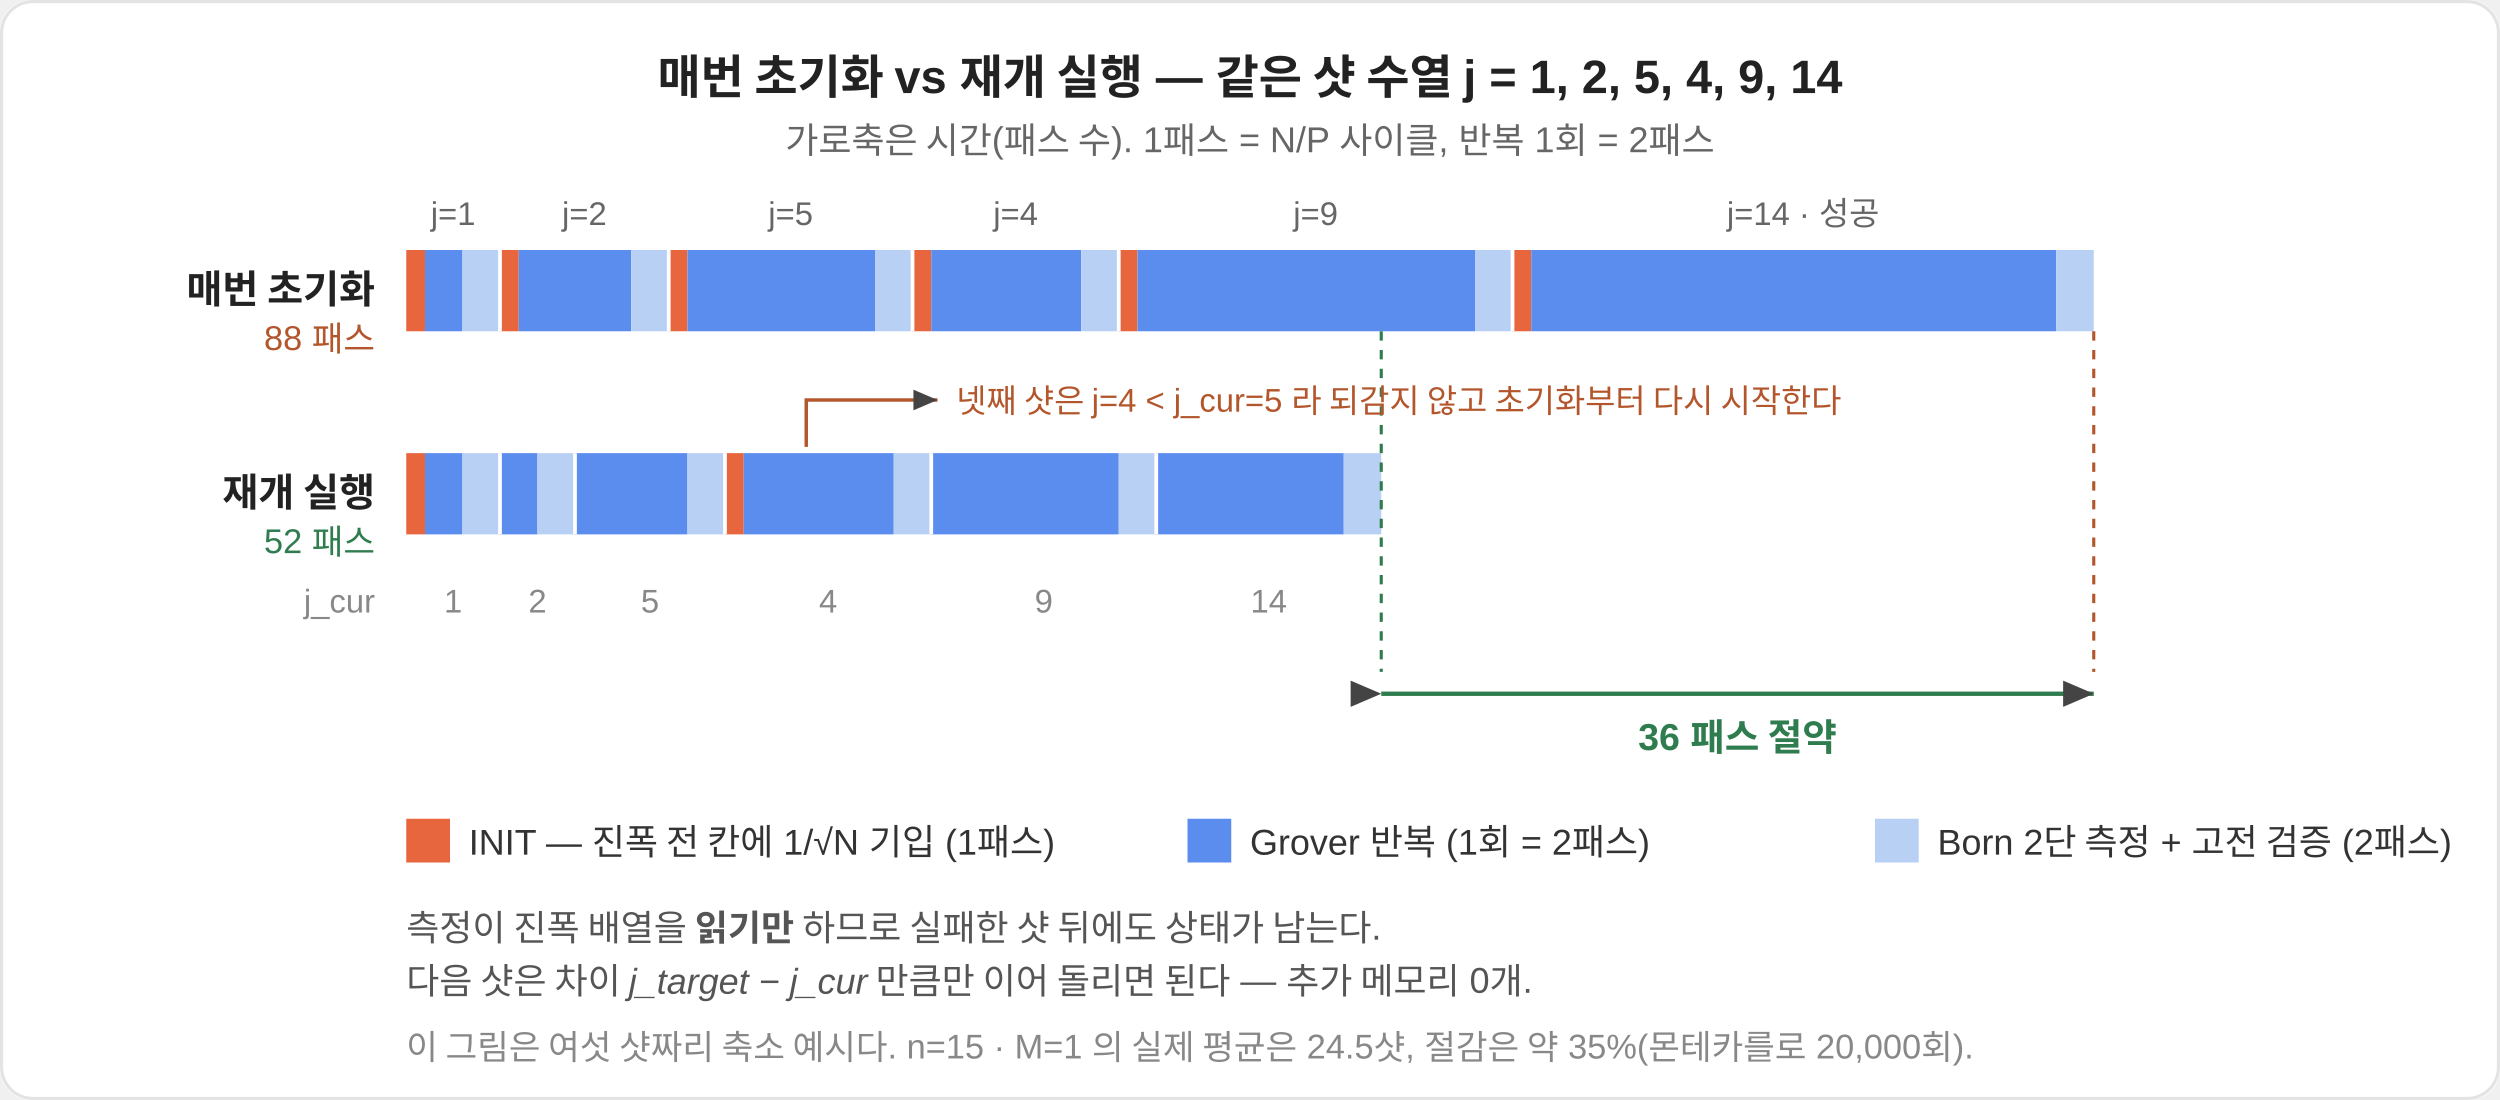
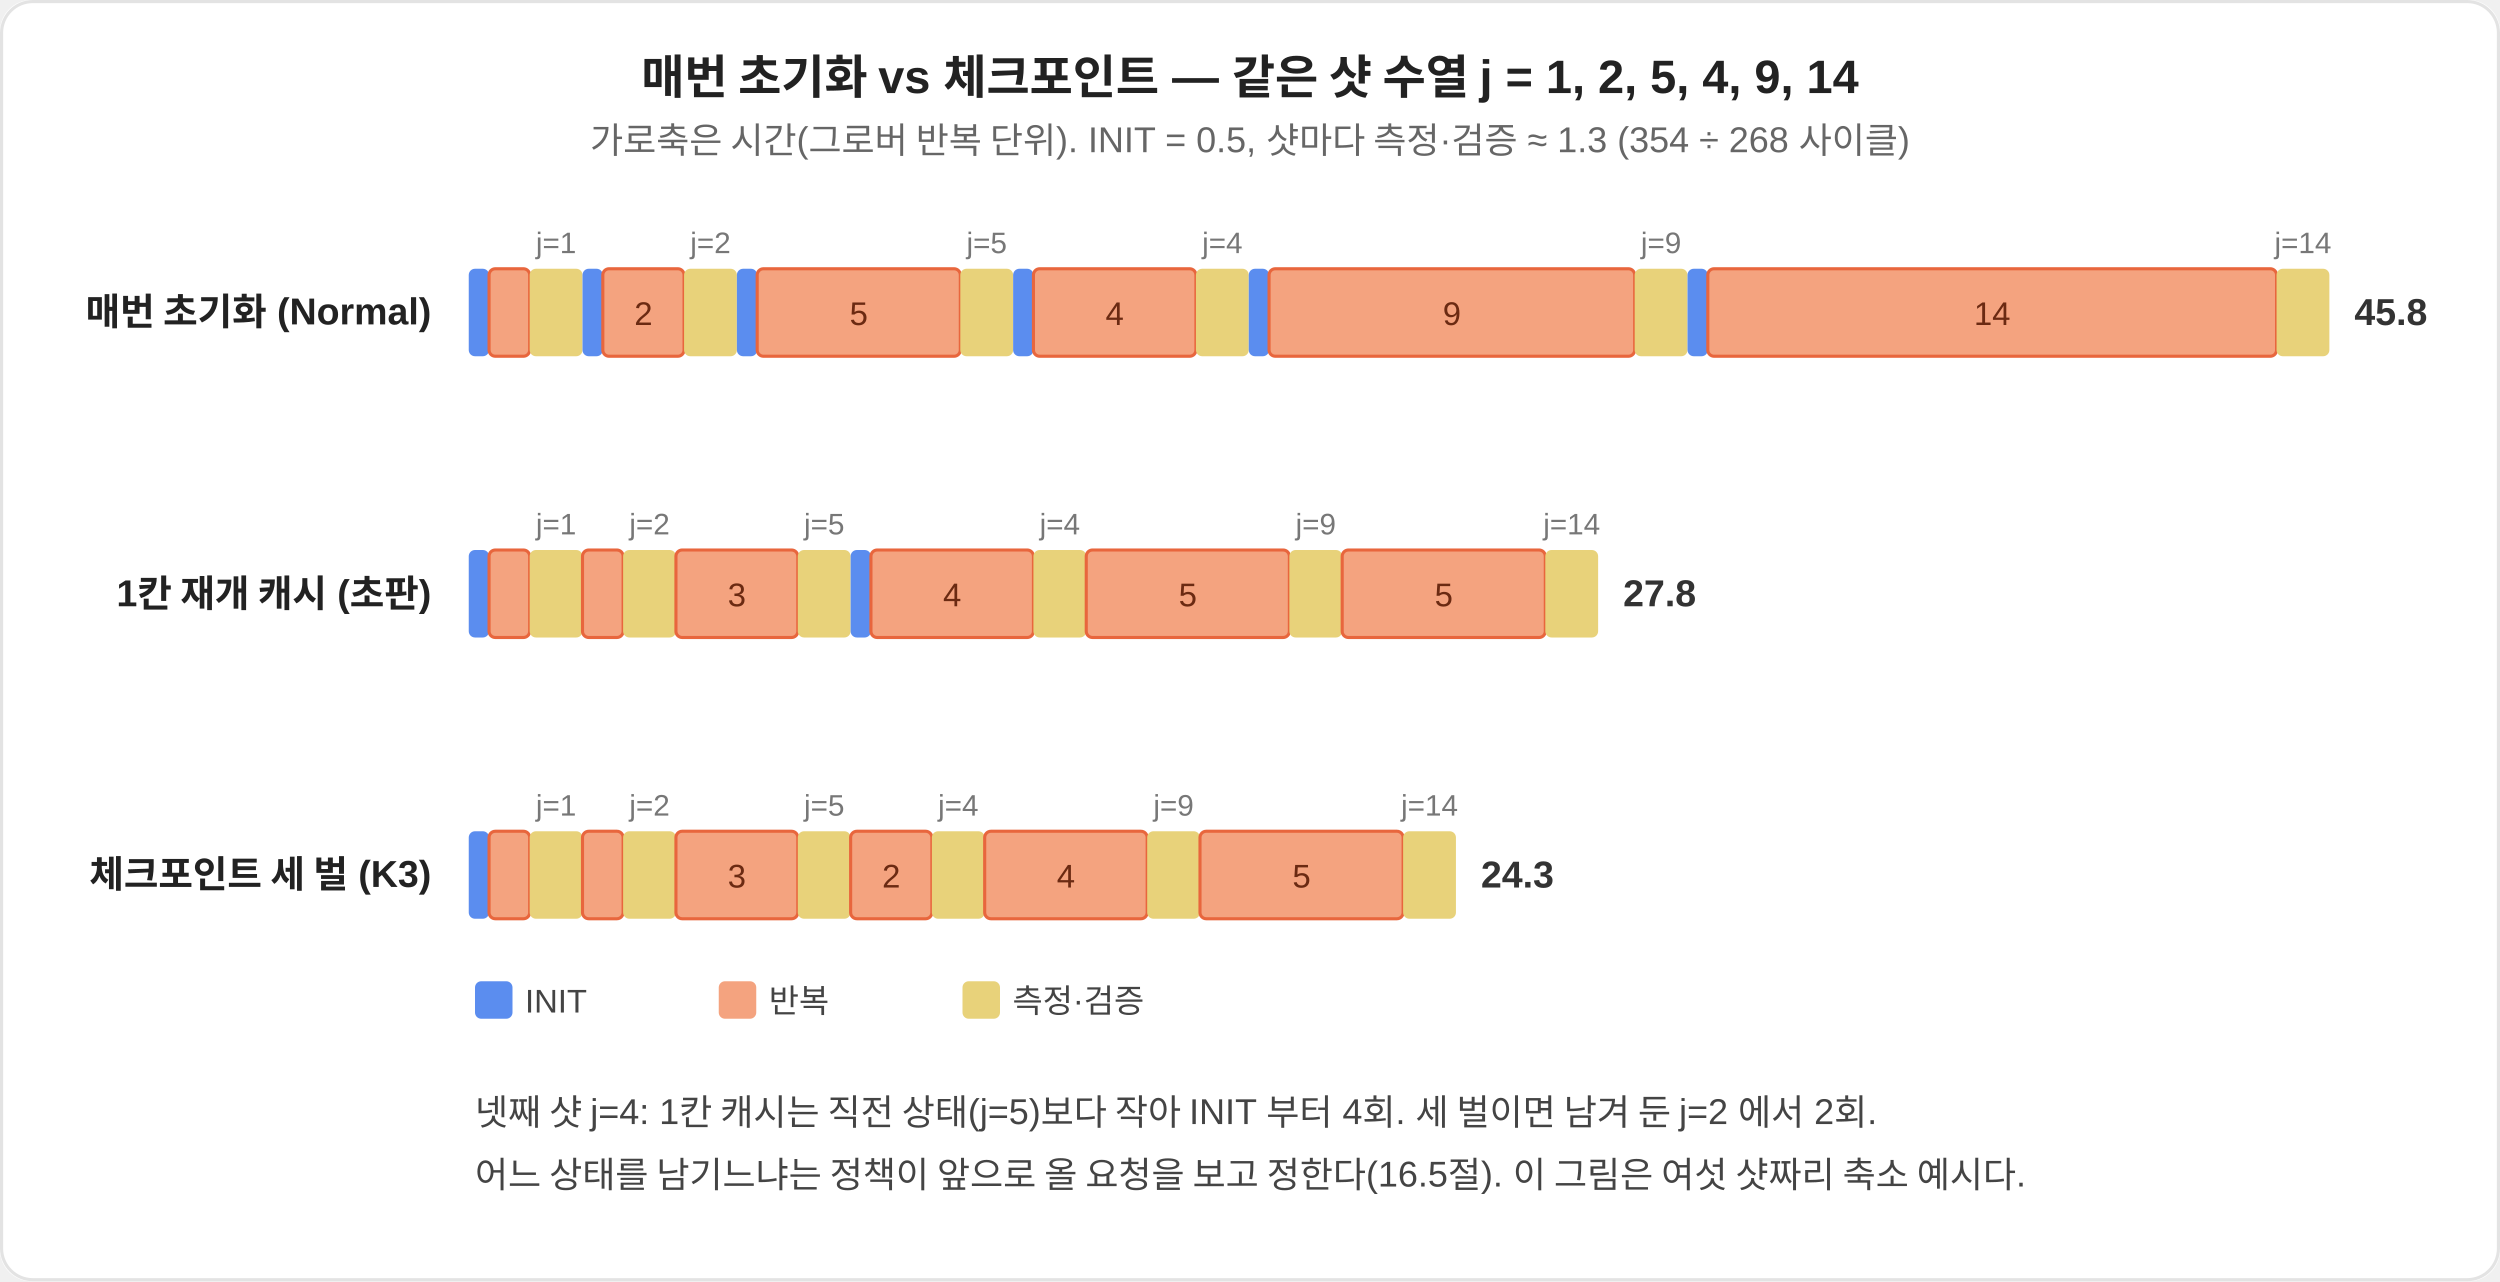
- <svg xmlns="http://www.w3.org/2000/svg" viewBox="0 0 800 352" font-family="'Helvetica Neue',Arial,'Malgun Gothic','Apple SD Gothic Neo',sans-serif">
+ <svg xmlns="http://www.w3.org/2000/svg" viewBox="0 0 800 410" font-family="'Helvetica Neue',Arial,'Malgun Gothic','Apple SD Gothic Neo',sans-serif">
  <defs>
-     <marker id="ct-ah" markerWidth="9" markerHeight="9" refX="7" refY="3" orient="auto">
+     <marker id="ah" markerWidth="9" markerHeight="9" refX="7" refY="3" orient="auto">
      <path d="M0,0 L7,3 L0,6 Z" fill="#444" />
    </marker>
  </defs>
-   <rect x="0" y="0" width="800" height="352" rx="10" fill="#ffffff" />
-   <rect x="0.5" y="0.5" width="799" height="351" rx="10" fill="none" stroke="#e3e3e3" />
-   <text x="400" y="30" text-anchor="middle" font-size="15" font-weight="bold" fill="#222">매번 초기화 vs 재개 실행 — 같은 샷 수열 j = 1, 2, 5, 4, 9, 14</text>
-   <text x="400" y="49" text-anchor="middle" font-size="11.5" fill="#666">가로축은 시간(패스 수). 1패스 = N/P 사이클, 반복 1회 = 2패스</text>
-   <text x="145" y="72" text-anchor="middle" font-size="10.5" fill="#666">j=1</text>
-   <text x="187" y="72" text-anchor="middle" font-size="10.5" fill="#666">j=2</text>
-   <text x="253" y="72" text-anchor="middle" font-size="10.5" fill="#666">j=5</text>
-   <text x="325" y="72" text-anchor="middle" font-size="10.5" fill="#666">j=4</text>
-   <text x="421" y="72" text-anchor="middle" font-size="10.5" fill="#666">j=9</text>
-   <text x="577" y="72" text-anchor="middle" font-size="10.5" fill="#666">j=14 · 성공</text>
-   <text x="120" y="97" text-anchor="end" font-size="12.5" font-weight="bold" fill="#222">매번 초기화</text>
-   <text x="120" y="112" text-anchor="end" font-size="11" fill="#b3562c">88 패스</text>
-   <rect x="130" y="80" width="6" height="26" fill="#e8663d" />
-   <rect x="136" y="80" width="12" height="26" fill="#5b8def" />
-   <rect x="148" y="80" width="12" height="26" fill="#b9d0f5" />
-   <rect x="160" y="80" width="6" height="26" fill="#e8663d" />
-   <rect x="166" y="80" width="36" height="26" fill="#5b8def" />
-   <rect x="202" y="80" width="12" height="26" fill="#b9d0f5" />
-   <rect x="214" y="80" width="6" height="26" fill="#e8663d" />
-   <rect x="220" y="80" width="60" height="26" fill="#5b8def" />
-   <rect x="280" y="80" width="12" height="26" fill="#b9d0f5" />
-   <rect x="292" y="80" width="6" height="26" fill="#e8663d" />
-   <rect x="298" y="80" width="48" height="26" fill="#5b8def" />
-   <rect x="346" y="80" width="12" height="26" fill="#b9d0f5" />
-   <rect x="358" y="80" width="6" height="26" fill="#e8663d" />
-   <rect x="364" y="80" width="108" height="26" fill="#5b8def" />
-   <rect x="472" y="80" width="12" height="26" fill="#b9d0f5" />
-   <rect x="484" y="80" width="6" height="26" fill="#e8663d" />
-   <rect x="490" y="80" width="168" height="26" fill="#5b8def" />
-   <rect x="658" y="80" width="12" height="26" fill="#b9d0f5" />
-   <g stroke="#ffffff" stroke-width="1.2">
-     <line x1="160" y1="80" x2="160" y2="106" />
-     <line x1="214" y1="80" x2="214" y2="106" />
-     <line x1="292" y1="80" x2="292" y2="106" />
-     <line x1="358" y1="80" x2="358" y2="106" />
-     <line x1="484" y1="80" x2="484" y2="106" />
-   </g>
-   <text x="120" y="162" text-anchor="end" font-size="12.5" font-weight="bold" fill="#222">재개 실행</text>
-   <text x="120" y="177" text-anchor="end" font-size="11" fill="#2f7d4f">52 패스</text>
-   <rect x="130" y="145" width="6" height="26" fill="#e8663d" />
-   <rect x="136" y="145" width="12" height="26" fill="#5b8def" />
-   <rect x="148" y="145" width="12" height="26" fill="#b9d0f5" />
-   <rect x="160" y="145" width="12" height="26" fill="#5b8def" />
-   <rect x="172" y="145" width="12" height="26" fill="#b9d0f5" />
-   <rect x="184" y="145" width="36" height="26" fill="#5b8def" />
-   <rect x="220" y="145" width="12" height="26" fill="#b9d0f5" />
-   <rect x="232" y="145" width="6" height="26" fill="#e8663d" />
-   <rect x="238" y="145" width="48" height="26" fill="#5b8def" />
-   <rect x="286" y="145" width="12" height="26" fill="#b9d0f5" />
-   <rect x="298" y="145" width="60" height="26" fill="#5b8def" />
-   <rect x="358" y="145" width="12" height="26" fill="#b9d0f5" />
-   <rect x="370" y="145" width="60" height="26" fill="#5b8def" />
-   <rect x="430" y="145" width="12" height="26" fill="#b9d0f5" />
-   <g stroke="#ffffff" stroke-width="1.2">
-     <line x1="160" y1="145" x2="160" y2="171" />
-     <line x1="184" y1="145" x2="184" y2="171" />
-     <line x1="232" y1="145" x2="232" y2="171" />
-     <line x1="298" y1="145" x2="298" y2="171" />
-     <line x1="370" y1="145" x2="370" y2="171" />
-   </g>
-   <text x="120" y="196" text-anchor="end" font-size="10.5" fill="#888">j_cur</text>
-   <text x="145" y="196" text-anchor="middle" font-size="10.5" fill="#888">1</text>
-   <text x="172" y="196" text-anchor="middle" font-size="10.5" fill="#888">2</text>
-   <text x="208" y="196" text-anchor="middle" font-size="10.5" fill="#888">5</text>
-   <text x="265" y="196" text-anchor="middle" font-size="10.5" fill="#888">4</text>
-   <text x="334" y="196" text-anchor="middle" font-size="10.5" fill="#888">9</text>
-   <text x="406" y="196" text-anchor="middle" font-size="10.5" fill="#888">14</text>
-   <line x1="442" y1="106" x2="442" y2="215" stroke="#2f7d4f" stroke-width="1" stroke-dasharray="3,3" />
-   <line x1="670" y1="106" x2="670" y2="215" stroke="#b3562c" stroke-width="1" stroke-dasharray="3,3" />
-   <path d="M442,222 L670,222" stroke="#2f7d4f" stroke-width="1.4" marker-start="url(#ct-ah)" marker-end="url(#ct-ah)" />
-   <text x="556" y="240" text-anchor="middle" font-size="12" font-weight="bold" fill="#2f7d4f">36 패스 절약</text>
-   <path d="M258,143 L258,128 L300,128" fill="none" stroke="#b3562c" stroke-width="1.1" marker-end="url(#ct-ah)" />
-   <text x="306" y="132" font-size="10.5" fill="#b3562c">넷째 샷은 j=4 &lt; j_cur=5 라 되감지 않고 초기화부터 다시 시작한다</text>
-   <g transform="translate(130,262)">
-     <rect x="0" y="0" width="14" height="14" fill="#e8663d" />
-     <text x="20" y="11.5" font-size="11.5" fill="#333">INIT — 진폭 전 칸에 1/√N 기입 (1패스)</text>
-     <rect x="250" y="0" width="14" height="14" fill="#5b8def" />
-     <text x="270" y="11.5" font-size="11.5" fill="#333">Grover 반복 (1회 = 2패스)</text>
-     <rect x="470" y="0" width="14" height="14" fill="#b9d0f5" />
-     <text x="490" y="11.5" font-size="11.5" fill="#333">Born 2단 측정 + 고전 검증 (2패스)</text>
-   </g>
-   <text x="130" y="301" font-size="11.5" fill="#555">측정이 진폭 배열을 <tspan font-weight="bold">읽기만</tspan> 하므로 실패한 샷 뒤에도 상태가 남는다.</text>
-   <text x="130" y="318" font-size="11.5" fill="#555">다음 샷은 차이 <tspan font-style="italic">j_target − j_cur</tspan> 만큼만 이어 돌리면 된다 — 추가 메모리 0개.</text>
-   <text x="130" y="339" font-size="11" fill="#888">이 그림은 여섯 샷짜리 축소 예시다. n=15 · M=1 의 실제 평균은 24.5샷, 절감은 약 35%(몬테카를로 20,000회).</text>
+   <rect x="0" y="0" width="800" height="410" rx="10" fill="#ffffff" />
+   <rect x="0.5" y="0.5" width="799" height="409" rx="10" fill="none" stroke="#e3e3e3" />
+   <text x="400.0" y="30" text-anchor="middle" font-size="15" font-weight="bold" fill="#222">매번 초기화 vs 체크포인트 — 같은 샷 수열 j = 1, 2, 5, 4, 9, 14</text>
+   <text x="400.0" y="49" text-anchor="middle" font-size="11.5" fill="#666">가로축은 시간(그로버 반복 단위). INIT = 0.5, 샷마다 측정·검증 ≈ 1.3 (354 ÷ 268 사이클)</text>
+   <text x="138" y="104" text-anchor="end" font-size="12" fill="#222" font-weight="bold">매번 초기화 (Normal)</text>
+   <rect x="150" y="86" width="6.5" height="28" rx="2" fill="#5b8def" stroke="none" />
+   <rect x="156.5" y="86" width="13.0" height="28" rx="2" fill="#f4a37f" stroke="#e8663d" />
+   <rect x="169.5" y="86" width="16.9" height="28" rx="2" fill="#e8d27a" stroke="none" />
+   <text x="177.95" y="81" text-anchor="middle" font-size="9.5" fill="#777">j=1</text>
+   <rect x="186.4" y="86" width="6.5" height="28" rx="2" fill="#5b8def" stroke="none" />
+   <rect x="192.9" y="86" width="26.0" height="28" rx="2" fill="#f4a37f" stroke="#e8663d" />
+   <text x="205.9" y="104" text-anchor="middle" font-size="10.5" fill="#6b2a12">2</text>
+   <rect x="218.9" y="86" width="16.9" height="28" rx="2" fill="#e8d27a" stroke="none" />
+   <text x="227.35" y="81" text-anchor="middle" font-size="9.5" fill="#777">j=2</text>
+   <rect x="235.8" y="86" width="6.5" height="28" rx="2" fill="#5b8def" stroke="none" />
+   <rect x="242.3" y="86" width="65.0" height="28" rx="2" fill="#f4a37f" stroke="#e8663d" />
+   <text x="274.8" y="104" text-anchor="middle" font-size="10.5" fill="#6b2a12">5</text>
+   <rect x="307.3" y="86" width="16.9" height="28" rx="2" fill="#e8d27a" stroke="none" />
+   <text x="315.75" y="81" text-anchor="middle" font-size="9.5" fill="#777">j=5</text>
+   <rect x="324.2" y="86" width="6.5" height="28" rx="2" fill="#5b8def" stroke="none" />
+   <rect x="330.7" y="86" width="52.0" height="28" rx="2" fill="#f4a37f" stroke="#e8663d" />
+   <text x="356.7" y="104" text-anchor="middle" font-size="10.5" fill="#6b2a12">4</text>
+   <rect x="382.7" y="86" width="16.9" height="28" rx="2" fill="#e8d27a" stroke="none" />
+   <text x="391.15" y="81" text-anchor="middle" font-size="9.5" fill="#777">j=4</text>
+   <rect x="399.6" y="86" width="6.5" height="28" rx="2" fill="#5b8def" stroke="none" />
+   <rect x="406.1" y="86" width="117.0" height="28" rx="2" fill="#f4a37f" stroke="#e8663d" />
+   <text x="464.6" y="104" text-anchor="middle" font-size="10.5" fill="#6b2a12">9</text>
+   <rect x="523.1" y="86" width="16.9" height="28" rx="2" fill="#e8d27a" stroke="none" />
+   <text x="531.55" y="81" text-anchor="middle" font-size="9.5" fill="#777">j=9</text>
+   <rect x="540" y="86" width="6.5" height="28" rx="2" fill="#5b8def" stroke="none" />
+   <rect x="546.5" y="86" width="182.0" height="28" rx="2" fill="#f4a37f" stroke="#e8663d" />
+   <text x="637.5" y="104" text-anchor="middle" font-size="10.5" fill="#6b2a12">14</text>
+   <rect x="728.5" y="86" width="16.9" height="28" rx="2" fill="#e8d27a" stroke="none" />
+   <text x="736.95" y="81" text-anchor="middle" font-size="9.5" fill="#777">j=14</text>
+   <text x="753.4" y="104" text-anchor="start" font-size="12" fill="#333" font-weight="bold">45.8</text>
+   <text x="138" y="194" text-anchor="end" font-size="12" fill="#222" font-weight="bold">1칸 재개 캐시 (초판)</text>
+   <rect x="150" y="176" width="6.5" height="28" rx="2" fill="#5b8def" stroke="none" />
+   <rect x="156.5" y="176" width="13.0" height="28" rx="2" fill="#f4a37f" stroke="#e8663d" />
+   <rect x="169.5" y="176" width="16.9" height="28" rx="2" fill="#e8d27a" stroke="none" />
+   <text x="177.95" y="171" text-anchor="middle" font-size="9.5" fill="#777">j=1</text>
+   <rect x="186.4" y="176" width="13.0" height="28" rx="2" fill="#f4a37f" stroke="#e8663d" />
+   <rect x="199.4" y="176" width="16.9" height="28" rx="2" fill="#e8d27a" stroke="none" />
+   <text x="207.85" y="171" text-anchor="middle" font-size="9.5" fill="#777">j=2</text>
+   <rect x="216.3" y="176" width="39.0" height="28" rx="2" fill="#f4a37f" stroke="#e8663d" />
+   <text x="235.8" y="194" text-anchor="middle" font-size="10.5" fill="#6b2a12">3</text>
+   <rect x="255.3" y="176" width="16.9" height="28" rx="2" fill="#e8d27a" stroke="none" />
+   <text x="263.75" y="171" text-anchor="middle" font-size="9.5" fill="#777">j=5</text>
+   <rect x="272.2" y="176" width="6.5" height="28" rx="2" fill="#5b8def" stroke="none" />
+   <rect x="278.7" y="176" width="52.0" height="28" rx="2" fill="#f4a37f" stroke="#e8663d" />
+   <text x="304.7" y="194" text-anchor="middle" font-size="10.5" fill="#6b2a12">4</text>
+   <rect x="330.7" y="176" width="16.9" height="28" rx="2" fill="#e8d27a" stroke="none" />
+   <text x="339.15" y="171" text-anchor="middle" font-size="9.5" fill="#777">j=4</text>
+   <rect x="347.6" y="176" width="65.0" height="28" rx="2" fill="#f4a37f" stroke="#e8663d" />
+   <text x="380.1" y="194" text-anchor="middle" font-size="10.5" fill="#6b2a12">5</text>
+   <rect x="412.6" y="176" width="16.9" height="28" rx="2" fill="#e8d27a" stroke="none" />
+   <text x="421.05" y="171" text-anchor="middle" font-size="9.5" fill="#777">j=9</text>
+   <rect x="429.5" y="176" width="65.0" height="28" rx="2" fill="#f4a37f" stroke="#e8663d" />
+   <text x="462" y="194" text-anchor="middle" font-size="10.5" fill="#6b2a12">5</text>
+   <rect x="494.5" y="176" width="16.9" height="28" rx="2" fill="#e8d27a" stroke="none" />
+   <text x="502.95" y="171" text-anchor="middle" font-size="9.5" fill="#777">j=14</text>
+   <text x="519.4" y="194" text-anchor="start" font-size="12" fill="#333" font-weight="bold">27.8</text>
+   <text x="138" y="284" text-anchor="end" font-size="12" fill="#222" font-weight="bold">체크포인트 세 벌 (K3)</text>
+   <rect x="150" y="266" width="6.5" height="28" rx="2" fill="#5b8def" stroke="none" />
+   <rect x="156.5" y="266" width="13.0" height="28" rx="2" fill="#f4a37f" stroke="#e8663d" />
+   <rect x="169.5" y="266" width="16.9" height="28" rx="2" fill="#e8d27a" stroke="none" />
+   <text x="177.95" y="261" text-anchor="middle" font-size="9.5" fill="#777">j=1</text>
+   <rect x="186.4" y="266" width="13.0" height="28" rx="2" fill="#f4a37f" stroke="#e8663d" />
+   <rect x="199.4" y="266" width="16.9" height="28" rx="2" fill="#e8d27a" stroke="none" />
+   <text x="207.85" y="261" text-anchor="middle" font-size="9.5" fill="#777">j=2</text>
+   <rect x="216.3" y="266" width="39.0" height="28" rx="2" fill="#f4a37f" stroke="#e8663d" />
+   <text x="235.8" y="284" text-anchor="middle" font-size="10.5" fill="#6b2a12">3</text>
+   <rect x="255.3" y="266" width="16.9" height="28" rx="2" fill="#e8d27a" stroke="none" />
+   <text x="263.75" y="261" text-anchor="middle" font-size="9.5" fill="#777">j=5</text>
+   <rect x="272.2" y="266" width="26.0" height="28" rx="2" fill="#f4a37f" stroke="#e8663d" />
+   <text x="285.2" y="284" text-anchor="middle" font-size="10.5" fill="#6b2a12">2</text>
+   <rect x="298.2" y="266" width="16.9" height="28" rx="2" fill="#e8d27a" stroke="none" />
+   <text x="306.65" y="261" text-anchor="middle" font-size="9.5" fill="#777">j=4</text>
+   <rect x="315.1" y="266" width="52.0" height="28" rx="2" fill="#f4a37f" stroke="#e8663d" />
+   <text x="341.1" y="284" text-anchor="middle" font-size="10.5" fill="#6b2a12">4</text>
+   <rect x="367.1" y="266" width="16.9" height="28" rx="2" fill="#e8d27a" stroke="none" />
+   <text x="375.55" y="261" text-anchor="middle" font-size="9.5" fill="#777">j=9</text>
+   <rect x="384" y="266" width="65.0" height="28" rx="2" fill="#f4a37f" stroke="#e8663d" />
+   <text x="416.5" y="284" text-anchor="middle" font-size="10.5" fill="#6b2a12">5</text>
+   <rect x="449" y="266" width="16.9" height="28" rx="2" fill="#e8d27a" stroke="none" />
+   <text x="457.45" y="261" text-anchor="middle" font-size="9.5" fill="#777">j=14</text>
+   <text x="473.9" y="284" text-anchor="start" font-size="12" fill="#333" font-weight="bold">24.3</text>
+   <text x="152" y="360" text-anchor="start" font-size="11.5" fill="#444">넷째 샷 j=4: 1칸 캐시는 직전 상태(j=5)보다 작아 INIT 부터 4회. 세 벌이면 남겨 둔 j=2 에서 2회.</text>
+   <text x="152" y="380" text-anchor="start" font-size="11.5" fill="#444">어느 상태를 남기느냐는 정책이 앞으로 올 요청을 보고 정한다(16.5절). 이 그림은 여섯 샷짜리 축소 예시다.</text>
+   <rect x="152" y="314" width="12" height="12" rx="2" fill="#5b8def" stroke="none" />
+   <text x="168" y="324" text-anchor="start" font-size="10.5" fill="#444">INIT</text>
+   <rect x="230" y="314" width="12" height="12" rx="2" fill="#f4a37f" stroke="none" />
+   <text x="246" y="324" text-anchor="start" font-size="10.5" fill="#444">반복</text>
+   <rect x="308" y="314" width="12" height="12" rx="2" fill="#e8d27a" stroke="none" />
+   <text x="324" y="324" text-anchor="start" font-size="10.5" fill="#444">측정·검증</text>
</svg>
